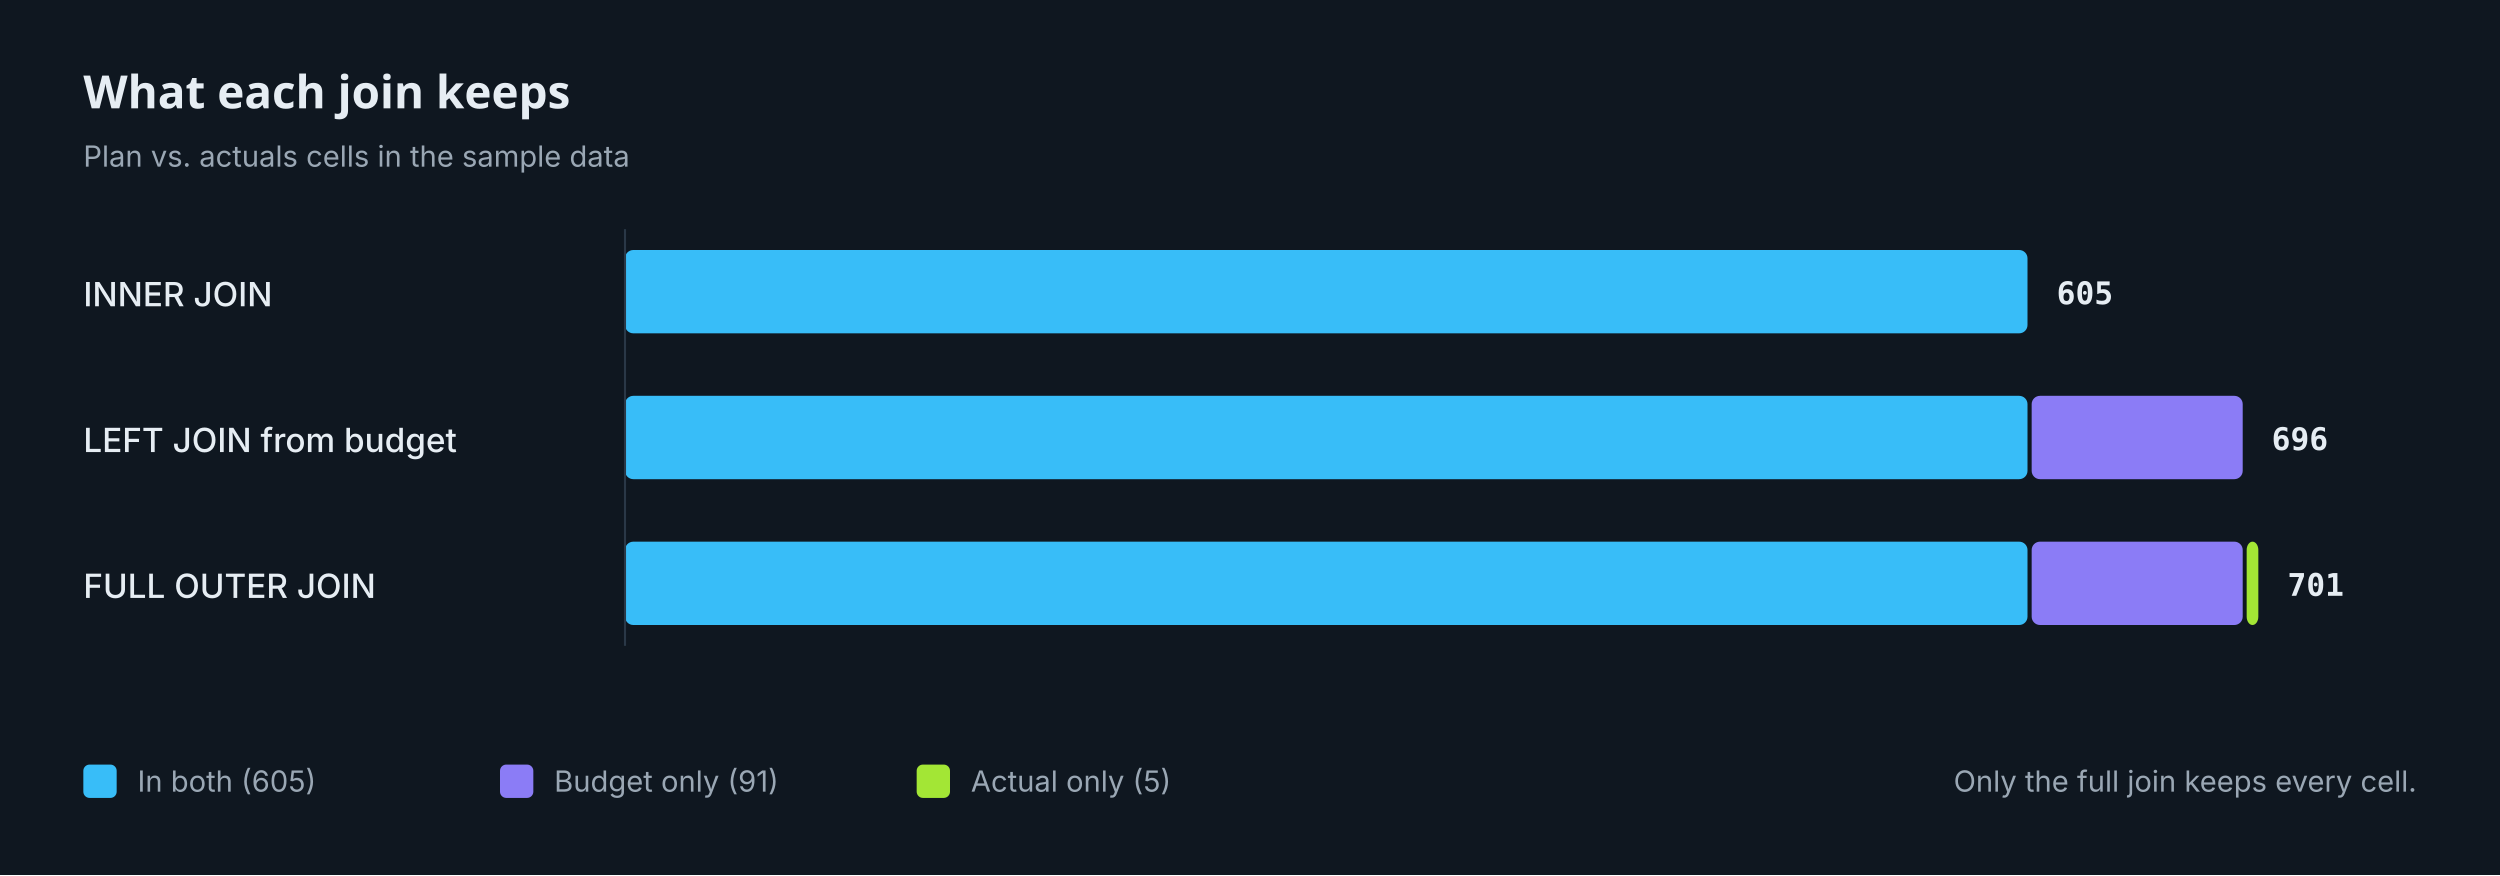
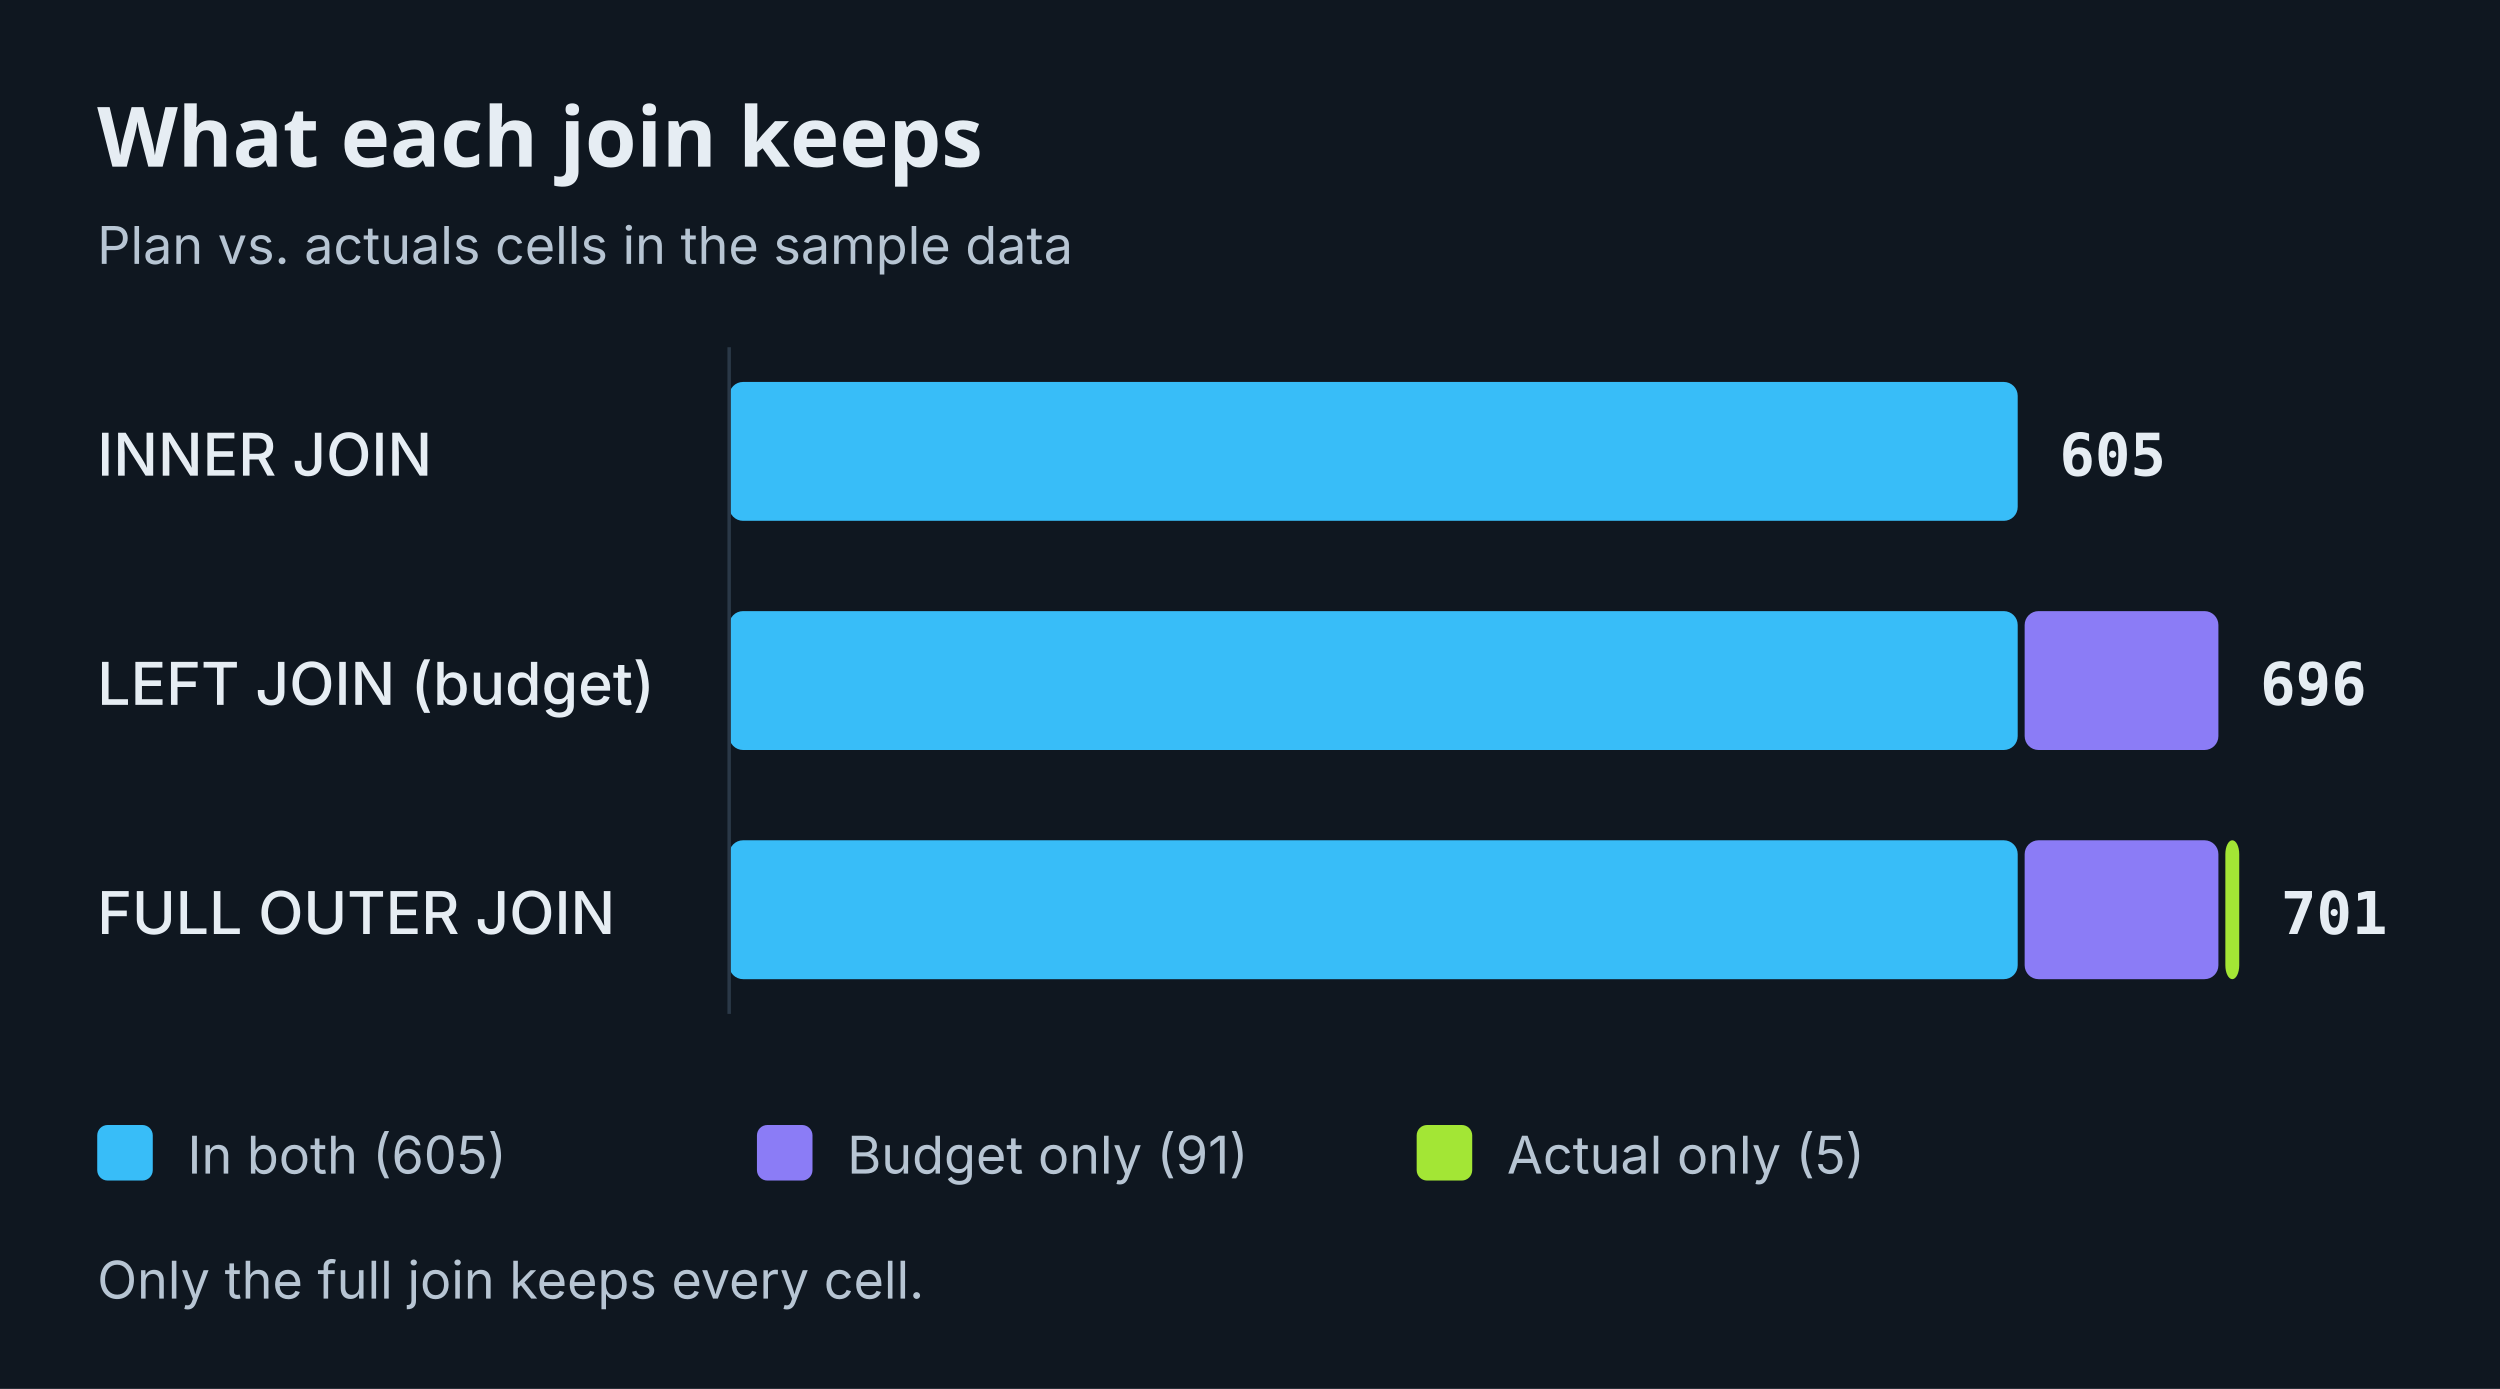
- <svg xmlns="http://www.w3.org/2000/svg" viewBox="0 0 1200 420" width="1200" height="420" role="img" aria-labelledby="t d">
-   <style>.h{font:700 22px 'Space Grotesk',system-ui,sans-serif;fill:#E6EDF3}.l{font:500 16px Inter,system-ui,sans-serif;fill:#E6EDF3}.m{font:400 14px Inter,system-ui,sans-serif;fill:#9AA7B4}.n{font:600 15px 'JetBrains Mono',ui-monospace,monospace;fill:#E6EDF3}</style>
-   <rect width="1200" height="420" fill="#0F1720" />
-   <text x="40" y="52" class="h">What each join keeps</text>
-   <text x="40" y="80" class="m">Plan vs. actuals cells in the sample data</text>
-   <text x="40" y="147" class="l">INNER JOIN</text>
-   <rect x="300.0" y="120" width="673.2" height="40" rx="4" fill="#38BDF8" />
-   <text x="987.2" y="146" class="n">605</text>
-   <text x="40" y="217" class="l">LEFT JOIN from budget</text>
-   <rect x="300.0" y="190" width="673.2" height="40" rx="4" fill="#38BDF8" />
-   <rect x="975.2" y="190" width="101.3" height="40" rx="4" fill="#8B7CF6" />
-   <text x="1090.4" y="216" class="n">696</text>
-   <text x="40" y="287" class="l">FULL OUTER JOIN</text>
-   <rect x="300.0" y="260" width="673.2" height="40" rx="4" fill="#38BDF8" />
-   <rect x="975.2" y="260" width="101.3" height="40" rx="4" fill="#8B7CF6" />
-   <rect x="1078.4" y="260" width="5.6" height="40" rx="4" fill="#A3E635" />
-   <text x="1098.0" y="286" class="n">701</text>
-   <line x1="300" y1="110" x2="300" y2="310" stroke="#2A3847" />
-   <rect x="40" y="367" width="16" height="16" rx="3" fill="#38BDF8" />
-   <text x="66" y="380" class="m">In both (605)</text>
-   <rect x="240" y="367" width="16" height="16" rx="3" fill="#8B7CF6" />
-   <text x="266" y="380" class="m">Budget only (91)</text>
-   <rect x="440" y="367" width="16" height="16" rx="3" fill="#A3E635" />
-   <text x="466" y="380" class="m">Actual only (5)</text>
-   <text x="1160" y="380" class="m" text-anchor="end">Only the full join keeps every cell.</text>
+ <svg xmlns="http://www.w3.org/2000/svg" viewBox="0 0 720 400" width="720" height="400" role="img" aria-labelledby="t d">
+   <style>.h{font:700 24px 'Space Grotesk',system-ui,sans-serif;fill:#E6EDF3}.l{font:500 17px Inter,system-ui,sans-serif;fill:#E6EDF3}.m{font:400 15px Inter,system-ui,sans-serif;fill:#B7C5D3}.n{font:600 17px 'JetBrains Mono',ui-monospace,monospace;fill:#E6EDF3}</style>
+   <rect width="720" height="400" fill="#0F1720" />
+   <text x="28" y="48" class="h">What each join keeps</text>
+   <text x="28" y="76" class="m">Plan vs. actuals cells in the sample data</text>
+   <text x="28" y="137" class="l">INNER JOIN</text>
+   <rect x="210.0" y="110" width="371.1" height="40" rx="4" fill="#38BDF8" />
+   <text x="593.1" y="137" class="n">605</text>
+   <text x="28" y="203" class="l">LEFT JOIN (budget)</text>
+   <rect x="210.0" y="176" width="371.1" height="40" rx="4" fill="#38BDF8" />
+   <rect x="583.1" y="176" width="55.8" height="40" rx="4" fill="#8B7CF6" />
+   <text x="650.9" y="203" class="n">696</text>
+   <text x="28" y="269" class="l">FULL OUTER JOIN</text>
+   <rect x="210.0" y="242" width="371.1" height="40" rx="4" fill="#38BDF8" />
+   <rect x="583.1" y="242" width="55.8" height="40" rx="4" fill="#8B7CF6" />
+   <rect x="640.9" y="242" width="4.0" height="40" rx="4" fill="#A3E635" />
+   <text x="656.9" y="269" class="n">701</text>
+   <line x1="210" y1="100" x2="210" y2="292" stroke="#2A3847" />
+   <rect x="28" y="324" width="16" height="16" rx="3" fill="#38BDF8" />
+   <text x="54" y="338" class="m">In both (605)</text>
+   <rect x="218" y="324" width="16" height="16" rx="3" fill="#8B7CF6" />
+   <text x="244" y="338" class="m">Budget only (91)</text>
+   <rect x="408" y="324" width="16" height="16" rx="3" fill="#A3E635" />
+   <text x="434" y="338" class="m">Actual only (5)</text>
+   <text x="28" y="374" class="m">Only the full join keeps every cell.</text>
</svg>
